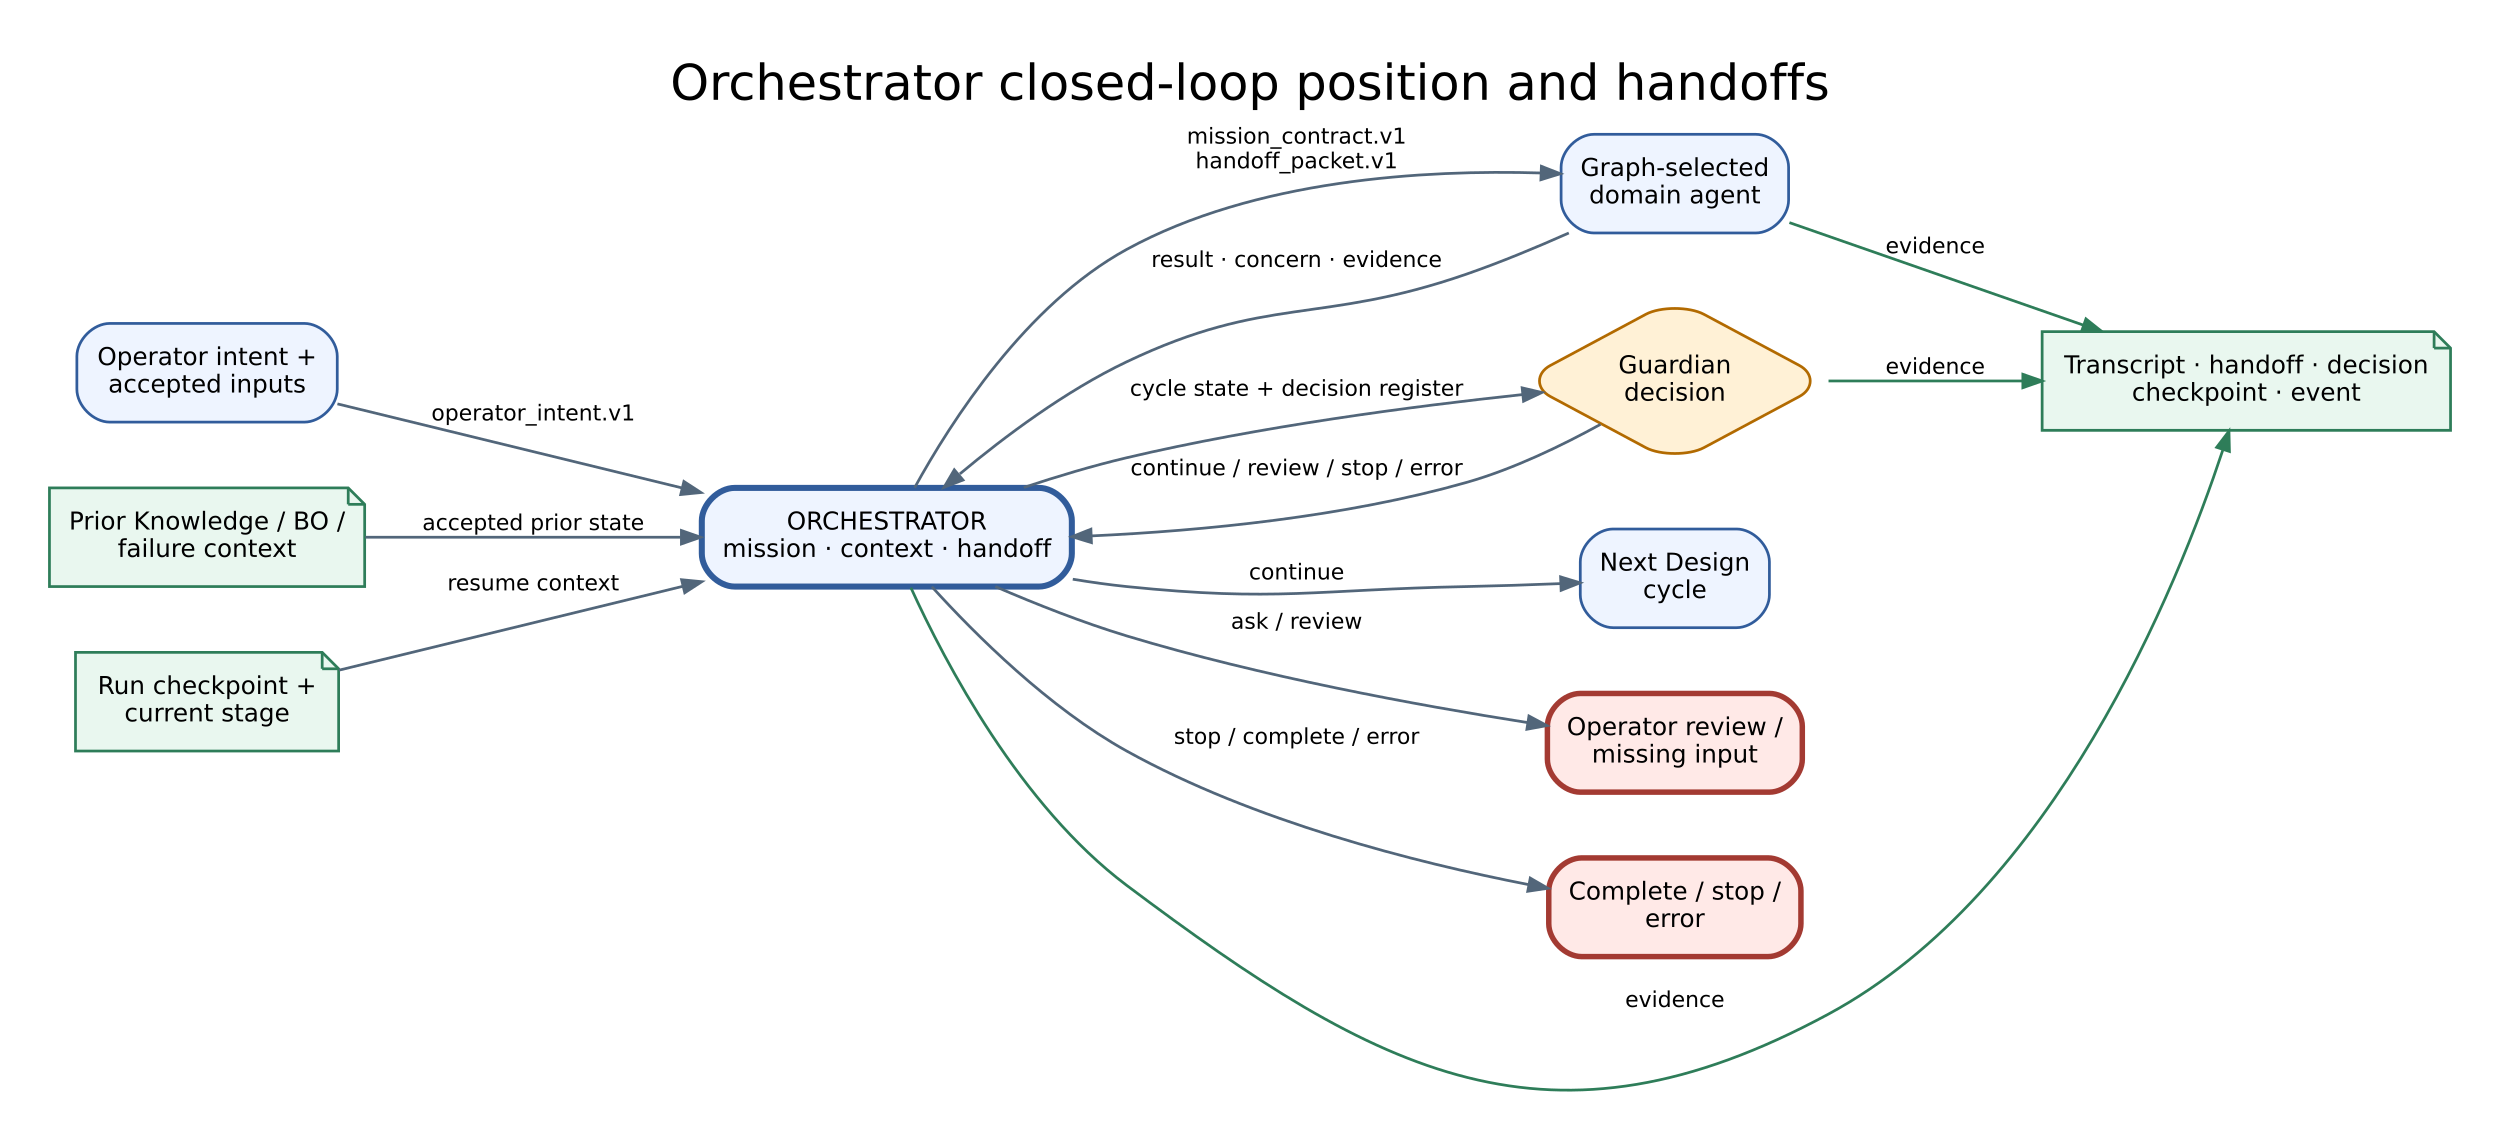
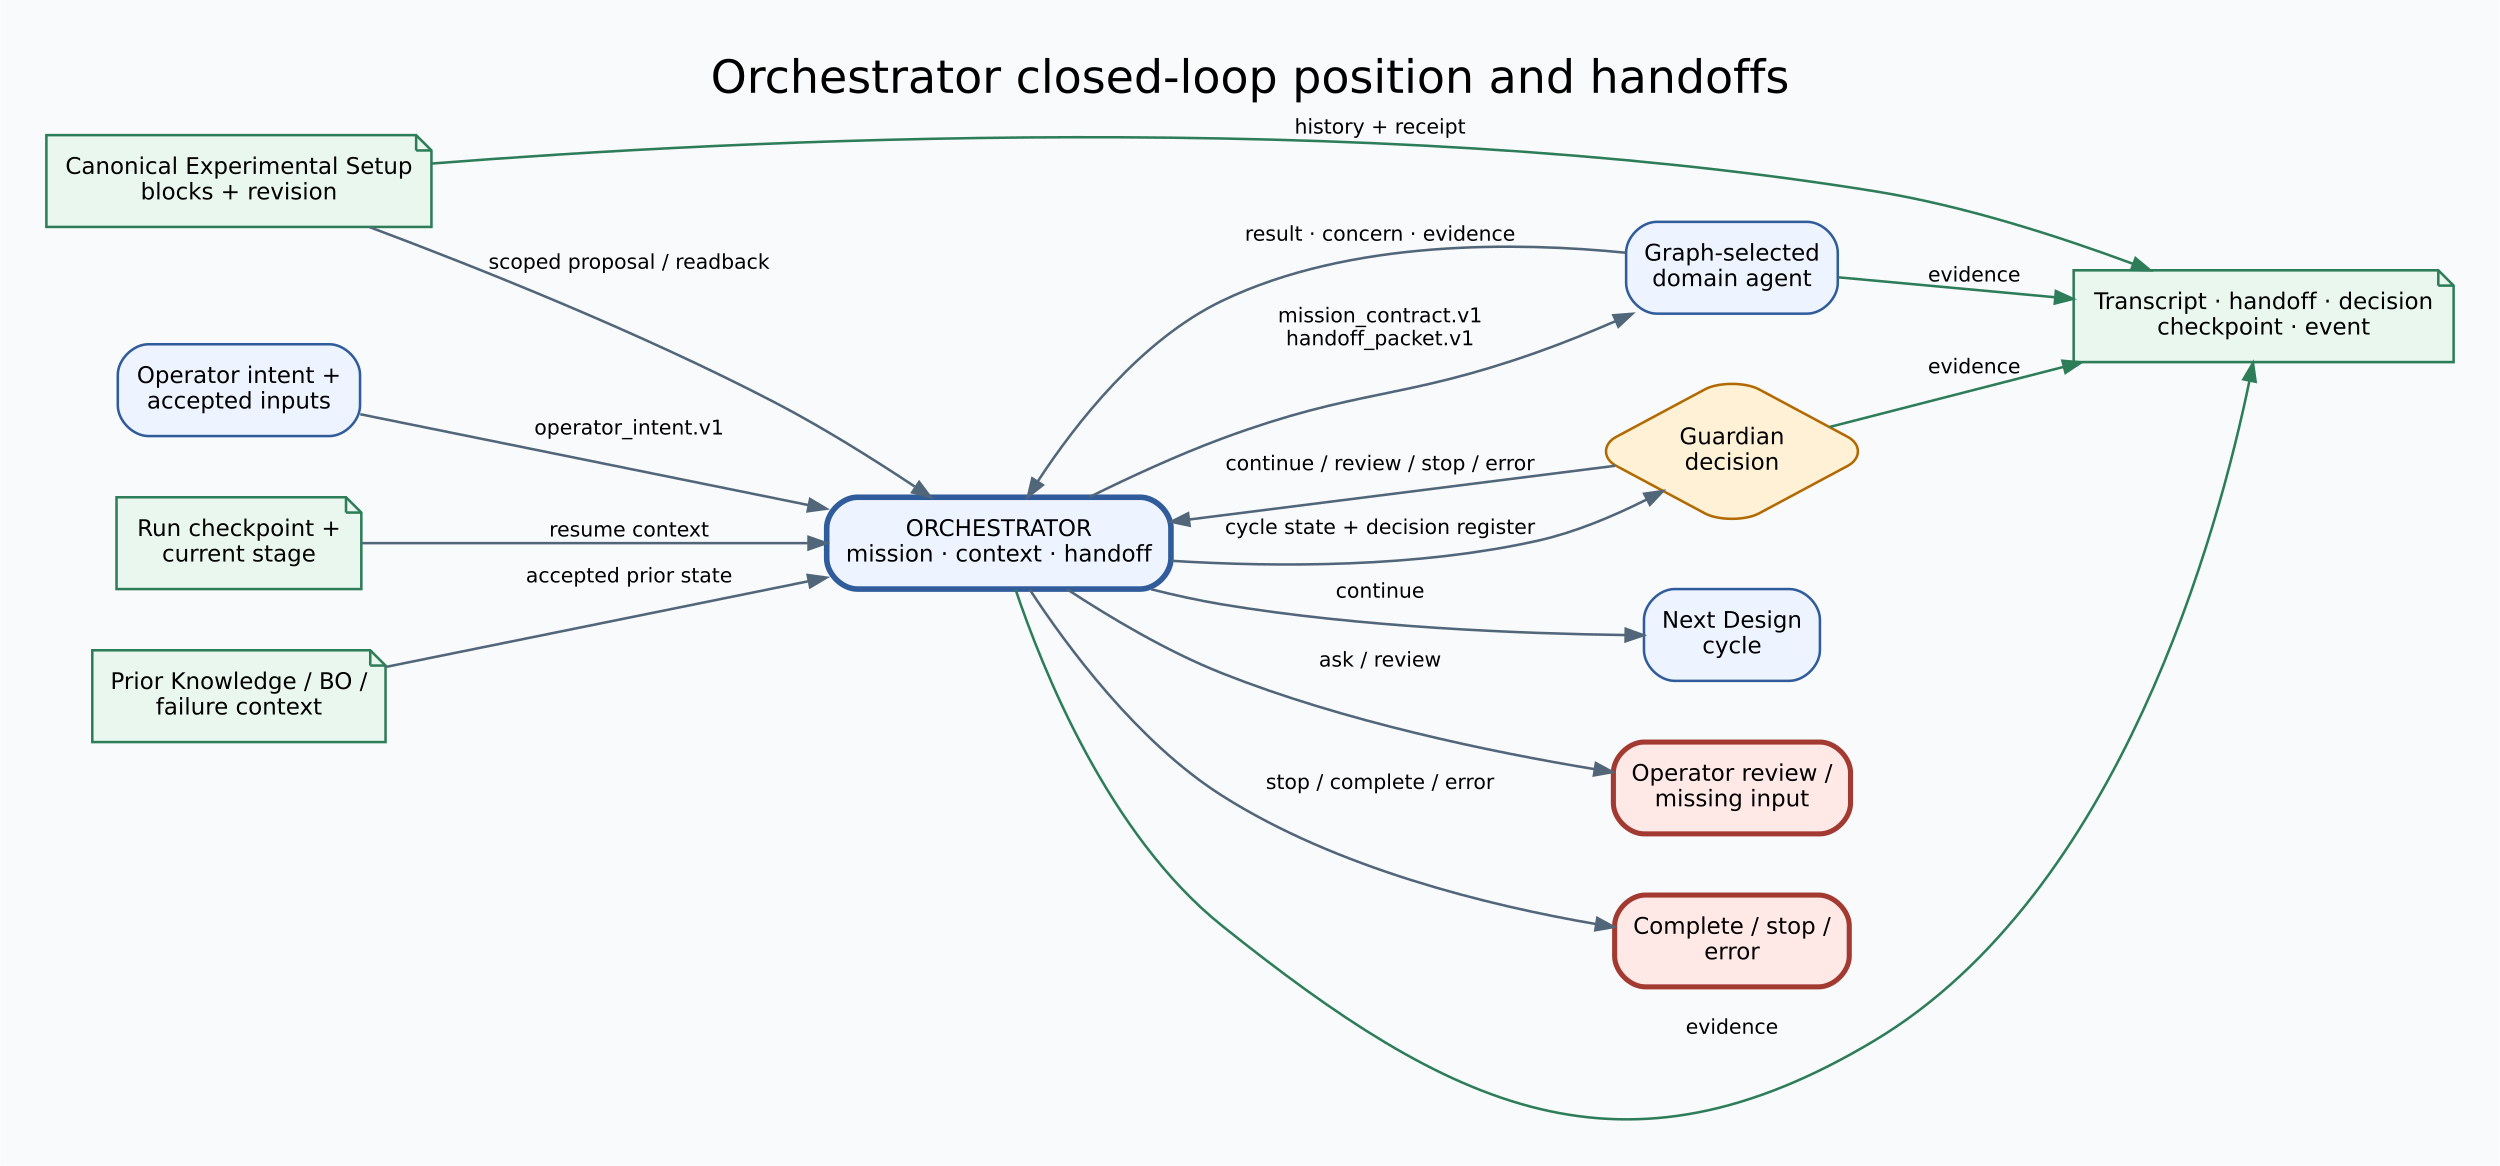
- <svg xmlns="http://www.w3.org/2000/svg" width="912pt" height="416pt" viewBox="0.00 0.00 912.00 416.04">
-   <g id="graph0" class="graph" transform="scale(1 1) rotate(0) translate(18 398.04)">
-     <text text-anchor="middle" x="438" y="-361.64" font-family="DejaVu Sans" font-size="18.00">Orchestrator closed-loop position and handoffs</text>
+ <svg xmlns="http://www.w3.org/2000/svg" width="980pt" height="457pt" viewBox="0.00 0.00 980.00 457.18">
+   <g id="graph0" class="graph" transform="scale(1 1) rotate(0) translate(18 439.18)">
+     <polygon fill="#f8fafc" stroke="transparent" points="-18,18 -18,-439.18 962,-439.18 962,18 -18,18" />
+     <text text-anchor="middle" x="472" y="-402.78" font-family="DejaVu Sans" font-size="18.00">Orchestrator closed-loop position and handoffs</text>
    <g id="node1" class="node">
-       <path fill="#eef4ff" stroke="#315c9b" d="M93,-280.04C93,-280.04 22,-280.04 22,-280.04 16,-280.04 10,-274.04 10,-268.04 10,-268.04 10,-256.04 10,-256.04 10,-250.04 16,-244.04 22,-244.04 22,-244.04 93,-244.04 93,-244.04 99,-244.04 105,-250.04 105,-256.04 105,-256.04 105,-268.04 105,-268.04 105,-274.04 99,-280.04 93,-280.04" />
-       <text text-anchor="middle" x="57.5" y="-264.84" font-family="DejaVu Sans" font-size="9.00">Operator intent +</text>
-       <text text-anchor="middle" x="57.5" y="-254.84" font-family="DejaVu Sans" font-size="9.00">accepted inputs</text>
+       <path fill="#eef4ff" stroke="#315c9b" d="M111,-304.18C111,-304.18 40,-304.18 40,-304.18 34,-304.18 28,-298.18 28,-292.18 28,-292.18 28,-280.18 28,-280.18 28,-274.18 34,-268.18 40,-268.18 40,-268.18 111,-268.18 111,-268.18 117,-268.18 123,-274.18 123,-280.18 123,-280.18 123,-292.18 123,-292.18 123,-298.18 117,-304.18 111,-304.18" />
+       <text text-anchor="middle" x="75.5" y="-288.98" font-family="DejaVu Sans" font-size="9.00">Operator intent +</text>
+       <text text-anchor="middle" x="75.5" y="-278.98" font-family="DejaVu Sans" font-size="9.00">accepted inputs</text>
+     </g>
+     <g id="node5" class="node">
+       <path fill="#eef4ff" stroke="#315c9b" stroke-width="2.2" d="M429,-244.18C429,-244.18 318,-244.18 318,-244.18 312,-244.18 306,-238.18 306,-232.18 306,-232.18 306,-220.18 306,-220.18 306,-214.18 312,-208.18 318,-208.18 318,-208.18 429,-208.18 429,-208.18 435,-208.18 441,-214.18 441,-220.18 441,-220.18 441,-232.18 441,-232.18 441,-238.18 435,-244.18 429,-244.18" />
+       <text text-anchor="middle" x="373.5" y="-228.98" font-family="DejaVu Sans" font-size="9.00">ORCHESTRATOR</text>
+       <text text-anchor="middle" x="373.5" y="-218.98" font-family="DejaVu Sans" font-size="9.00">mission · context · handoff</text>
+     </g>
+     <g id="edge1" class="edge">
+       <path fill="none" stroke="#52667a" d="M123.08,-276.73C170.23,-267.18 243.84,-252.25 298.9,-241.1" />
+       <polygon fill="#52667a" stroke="#52667a" points="299.48,-243.48 305.85,-239.68 298.51,-238.67 299.48,-243.48" />
+       <text text-anchor="middle" x="228.5" y="-268.78" font-family="DejaVu Sans" font-size="8.00">operator_intent.v1</text>
+     </g>
+     <g id="node2" class="node">
+       <polygon fill="#e9f7ef" stroke="#2e7d59" points="145,-386.18 0,-386.18 0,-350.18 151,-350.18 151,-380.18 145,-386.18" />
+       <polyline fill="none" stroke="#2e7d59" points="145,-386.18 145,-380.18 " />
+       <polyline fill="none" stroke="#2e7d59" points="151,-380.18 145,-380.18 " />
+       <text text-anchor="middle" x="75.5" y="-370.98" font-family="DejaVu Sans" font-size="9.00">Canonical Experimental Setup</text>
+       <text text-anchor="middle" x="75.5" y="-360.98" font-family="DejaVu Sans" font-size="9.00">blocks + revision</text>
+     </g>
+     <g id="edge2" class="edge">
+       <path fill="none" stroke="#52667a" d="M126.7,-350.13C169.84,-333.97 233.25,-308.64 286,-281.18 304.67,-271.45 324.56,-258.97 340.55,-248.36" />
+       <polygon fill="#52667a" stroke="#52667a" points="342.25,-250.17 346.7,-244.24 339.52,-246.1 342.25,-250.17" />
+       <text text-anchor="middle" x="228.5" y="-333.78" font-family="DejaVu Sans" font-size="8.00">scoped proposal / readback</text>
+     </g>
+     <g id="node11" class="node">
+       <polygon fill="#e9f7ef" stroke="#2e7d59" points="938,-333.18 795,-333.18 795,-297.18 944,-297.18 944,-327.18 938,-333.18" />
+       <polyline fill="none" stroke="#2e7d59" points="938,-333.18 938,-327.18 " />
+       <polyline fill="none" stroke="#2e7d59" points="944,-327.18 938,-327.18 " />
+       <text text-anchor="middle" x="869.5" y="-317.98" font-family="DejaVu Sans" font-size="9.00">Transcript · handoff · decision</text>
+       <text text-anchor="middle" x="869.5" y="-307.98" font-family="DejaVu Sans" font-size="9.00">checkpoint · event</text>
+     </g>
+     <g id="edge13" class="edge">
+       <path fill="none" stroke="#2e7d59" d="M151.08,-375.04C271.17,-384.46 514.44,-396.77 717,-364.18 751.62,-358.61 789.12,-346.53 818.15,-335.76" />
+       <polygon fill="#2e7d59" stroke="#2e7d59" points="819.27,-337.95 824.96,-333.2 817.55,-333.37 819.27,-337.95" />
+       <text text-anchor="middle" x="523" y="-386.78" font-family="DejaVu Sans" font-size="8.00">history + receipt</text>
+     </g>
+     <g id="node3" class="node">
+       <polygon fill="#e9f7ef" stroke="#2e7d59" points="127,-184.18 18,-184.18 18,-148.18 133,-148.18 133,-178.18 127,-184.18" />
+       <polyline fill="none" stroke="#2e7d59" points="127,-184.18 127,-178.18 " />
+       <polyline fill="none" stroke="#2e7d59" points="133,-178.18 127,-178.18 " />
+       <text text-anchor="middle" x="75.5" y="-168.98" font-family="DejaVu Sans" font-size="9.00">Prior Knowledge / BO /</text>
+       <text text-anchor="middle" x="75.5" y="-158.98" font-family="DejaVu Sans" font-size="9.00">failure context</text>
+     </g>
+     <g id="edge3" class="edge">
+       <path fill="none" stroke="#52667a" d="M133.22,-177.67C180.28,-187.21 247.53,-200.84 298.76,-211.23" />
+       <polygon fill="#52667a" stroke="#52667a" points="298.53,-213.68 305.88,-212.67 299.51,-208.88 298.53,-213.68" />
+       <text text-anchor="middle" x="228.5" y="-210.78" font-family="DejaVu Sans" font-size="8.00">accepted prior state</text>
    </g>
    <g id="node4" class="node">
-       <path fill="#eef4ff" stroke="#315c9b" stroke-width="2.2" d="M361,-220.04C361,-220.04 250,-220.04 250,-220.04 244,-220.04 238,-214.04 238,-208.04 238,-208.04 238,-196.04 238,-196.04 238,-190.04 244,-184.04 250,-184.04 250,-184.04 361,-184.04 361,-184.04 367,-184.04 373,-190.04 373,-196.04 373,-196.04 373,-208.04 373,-208.04 373,-214.04 367,-220.04 361,-220.04" />
-       <text text-anchor="middle" x="305.5" y="-204.84" font-family="DejaVu Sans" font-size="9.00">ORCHESTRATOR</text>
-       <text text-anchor="middle" x="305.5" y="-194.84" font-family="DejaVu Sans" font-size="9.00">mission · context · handoff</text>
-     </g>
-     <g id="edge1" class="edge">
-       <path fill="none" stroke="#52667a" d="M105.06,-250.69C140.48,-242.05 189.91,-229.99 230.7,-220.04" />
-       <polygon fill="#52667a" stroke="#52667a" points="231.47,-222.38 237.69,-218.34 230.31,-217.62 231.47,-222.38" />
-       <text text-anchor="middle" x="176.5" y="-244.64" font-family="DejaVu Sans" font-size="8.00">operator_intent.v1</text>
-     </g>
-     <g id="node2" class="node">
-       <polygon fill="#e9f7ef" stroke="#2e7d59" points="109,-220.04 0,-220.04 0,-184.04 115,-184.04 115,-214.04 109,-220.04" />
-       <polyline fill="none" stroke="#2e7d59" points="109,-220.04 109,-214.04 " />
-       <polyline fill="none" stroke="#2e7d59" points="115,-214.04 109,-214.04 " />
-       <text text-anchor="middle" x="57.5" y="-204.84" font-family="DejaVu Sans" font-size="9.00">Prior Knowledge / BO /</text>
-       <text text-anchor="middle" x="57.5" y="-194.84" font-family="DejaVu Sans" font-size="9.00">failure context</text>
-     </g>
-     <g id="edge2" class="edge">
-       <path fill="none" stroke="#52667a" d="M115.25,-202.04C149.43,-202.04 193.35,-202.04 230.28,-202.04" />
-       <polygon fill="#52667a" stroke="#52667a" points="230.56,-204.49 237.56,-202.04 230.56,-199.59 230.56,-204.49" />
-       <text text-anchor="middle" x="176.5" y="-204.64" font-family="DejaVu Sans" font-size="8.00">accepted prior state</text>
-     </g>
-     <g id="node3" class="node">
-       <polygon fill="#e9f7ef" stroke="#2e7d59" points="99.5,-160.04 9.5,-160.04 9.5,-124.04 105.5,-124.04 105.5,-154.04 99.5,-160.04" />
-       <polyline fill="none" stroke="#2e7d59" points="99.5,-160.04 99.5,-154.04 " />
-       <polyline fill="none" stroke="#2e7d59" points="105.5,-154.04 99.5,-154.04 " />
-       <text text-anchor="middle" x="57.5" y="-144.84" font-family="DejaVu Sans" font-size="9.00">Run checkpoint +</text>
-       <text text-anchor="middle" x="57.5" y="-134.84" font-family="DejaVu Sans" font-size="9.00">current stage</text>
-     </g>
-     <g id="edge3" class="edge">
-       <path fill="none" stroke="#52667a" d="M105.64,-153.54C141.12,-162.19 190.41,-174.22 231.04,-184.13" />
-       <polygon fill="#52667a" stroke="#52667a" points="230.62,-186.54 238,-185.82 231.78,-181.78 230.62,-186.54" />
-       <text text-anchor="middle" x="176.5" y="-182.64" font-family="DejaVu Sans" font-size="8.00">resume context</text>
-     </g>
-     <g id="node5" class="node">
-       <path fill="#eef4ff" stroke="#315c9b" d="M622.5,-349.04C622.5,-349.04 563.5,-349.04 563.5,-349.04 557.5,-349.04 551.5,-343.04 551.5,-337.04 551.5,-337.04 551.5,-325.04 551.5,-325.04 551.5,-319.04 557.5,-313.04 563.5,-313.04 563.5,-313.04 622.5,-313.04 622.5,-313.04 628.5,-313.04 634.5,-319.04 634.5,-325.04 634.5,-325.04 634.5,-337.04 634.5,-337.04 634.5,-343.04 628.5,-349.04 622.5,-349.04" />
-       <text text-anchor="middle" x="593" y="-333.84" font-family="DejaVu Sans" font-size="9.00">Graph-selected</text>
-       <text text-anchor="middle" x="593" y="-323.84" font-family="DejaVu Sans" font-size="9.00">domain agent</text>
+       <polygon fill="#e9f7ef" stroke="#2e7d59" points="117.5,-244.18 27.5,-244.18 27.5,-208.18 123.5,-208.18 123.5,-238.18 117.5,-244.18" />
+       <polyline fill="none" stroke="#2e7d59" points="117.5,-244.18 117.5,-238.18 " />
+       <polyline fill="none" stroke="#2e7d59" points="123.5,-238.18 117.5,-238.18 " />
+       <text text-anchor="middle" x="75.5" y="-228.98" font-family="DejaVu Sans" font-size="9.00">Run checkpoint +</text>
+       <text text-anchor="middle" x="75.5" y="-218.98" font-family="DejaVu Sans" font-size="9.00">current stage</text>
    </g>
    <g id="edge4" class="edge">
-       <path fill="none" stroke="#52667a" d="M315.65,-220.13C329.02,-244.46 356.33,-286.97 393,-307.04 439.75,-332.63 501.78,-336.2 544.08,-334.93" />
-       <polygon fill="#52667a" stroke="#52667a" points="544.31,-337.37 551.21,-334.66 544.13,-332.47 544.31,-337.37" />
-       <text text-anchor="middle" x="455" y="-345.64" font-family="DejaVu Sans" font-size="8.00">mission_contract.v1</text>
-       <text text-anchor="middle" x="455" y="-336.64" font-family="DejaVu Sans" font-size="8.00">handoff_packet.v1</text>
+       <path fill="none" stroke="#52667a" d="M123.73,-226.18C170.83,-226.18 243.85,-226.18 298.62,-226.18" />
+       <polygon fill="#52667a" stroke="#52667a" points="298.88,-228.63 305.88,-226.18 298.88,-223.73 298.88,-228.63" />
+       <text text-anchor="middle" x="228.5" y="-228.78" font-family="DejaVu Sans" font-size="8.00">resume context</text>
    </g>
    <g id="node6" class="node">
-       <path fill="#fff1d6" stroke="#b26a00" d="M582.42,-283.38C582.42,-283.38 547.58,-264.71 547.58,-264.71 542.29,-261.88 542.29,-256.21 547.58,-253.38 547.58,-253.38 582.42,-234.71 582.42,-234.71 587.71,-231.88 598.29,-231.88 603.58,-234.71 603.58,-234.71 638.42,-253.38 638.42,-253.38 643.71,-256.21 643.71,-261.88 638.42,-264.71 638.42,-264.71 603.58,-283.38 603.58,-283.38 598.29,-286.21 587.71,-286.21 582.42,-283.38" />
-       <text text-anchor="middle" x="593" y="-261.84" font-family="DejaVu Sans" font-size="9.00">Guardian</text>
-       <text text-anchor="middle" x="593" y="-251.84" font-family="DejaVu Sans" font-size="9.00">decision</text>
+       <path fill="#eef4ff" stroke="#315c9b" d="M690.5,-352.18C690.5,-352.18 631.5,-352.18 631.5,-352.18 625.5,-352.18 619.5,-346.18 619.5,-340.18 619.5,-340.18 619.5,-328.18 619.5,-328.18 619.5,-322.18 625.5,-316.18 631.5,-316.18 631.5,-316.18 690.5,-316.18 690.5,-316.18 696.5,-316.18 702.5,-322.18 702.5,-328.18 702.5,-328.18 702.5,-340.18 702.5,-340.18 702.5,-346.18 696.5,-352.18 690.5,-352.18" />
+       <text text-anchor="middle" x="661" y="-336.98" font-family="DejaVu Sans" font-size="9.00">Graph-selected</text>
+       <text text-anchor="middle" x="661" y="-326.98" font-family="DejaVu Sans" font-size="9.00">domain agent</text>
+     </g>
+     <g id="edge5" class="edge">
+       <path fill="none" stroke="#52667a" d="M409.25,-244.36C424.81,-252.05 443.55,-260.7 461,-267.18 514.58,-287.04 531.15,-282.06 585,-301.18 595.01,-304.73 605.56,-309.01 615.48,-313.3" />
+       <polygon fill="#52667a" stroke="#52667a" points="614.5,-315.55 621.9,-316.12 616.47,-311.06 614.5,-315.55" />
+       <text text-anchor="middle" x="523" y="-312.78" font-family="DejaVu Sans" font-size="8.00">mission_contract.v1</text>
+       <text text-anchor="middle" x="523" y="-303.78" font-family="DejaVu Sans" font-size="8.00">handoff_packet.v1</text>
+     </g>
+     <g id="node7" class="node">
+       <path fill="#fff1d6" stroke="#b26a00" d="M650.42,-286.51C650.42,-286.51 615.58,-267.84 615.58,-267.84 610.29,-265.01 610.29,-259.34 615.58,-256.51 615.58,-256.51 650.42,-237.84 650.42,-237.84 655.71,-235.01 666.29,-235.01 671.58,-237.84 671.58,-237.84 706.42,-256.51 706.42,-256.51 711.71,-259.34 711.71,-265.01 706.42,-267.84 706.42,-267.84 671.58,-286.51 671.58,-286.51 666.29,-289.34 655.71,-289.34 650.42,-286.51" />
+       <text text-anchor="middle" x="661" y="-264.98" font-family="DejaVu Sans" font-size="9.00">Guardian</text>
+       <text text-anchor="middle" x="661" y="-254.98" font-family="DejaVu Sans" font-size="9.00">decision</text>
+     </g>
+     <g id="edge7" class="edge">
+       <path fill="none" stroke="#52667a" d="M441.21,-219.25C483.02,-216.68 537.75,-216.58 585,-227.18 599.57,-230.44 614.66,-236.82 627.46,-243.25" />
+       <polygon fill="#52667a" stroke="#52667a" points="626.58,-245.56 633.92,-246.6 628.84,-241.21 626.58,-245.56" />
+       <text text-anchor="middle" x="523" y="-229.78" font-family="DejaVu Sans" font-size="8.00">cycle state + decision register</text>
+     </g>
+     <g id="node8" class="node">
+       <path fill="#eef4ff" stroke="#315c9b" d="M683.5,-208.18C683.5,-208.18 638.5,-208.18 638.5,-208.18 632.5,-208.18 626.5,-202.18 626.5,-196.18 626.5,-196.18 626.5,-184.18 626.5,-184.18 626.5,-178.18 632.5,-172.18 638.5,-172.18 638.5,-172.18 683.5,-172.18 683.5,-172.18 689.5,-172.18 695.5,-178.18 695.5,-184.18 695.5,-184.18 695.5,-196.18 695.5,-196.18 695.5,-202.18 689.5,-208.18 683.5,-208.18" />
+       <text text-anchor="middle" x="661" y="-192.98" font-family="DejaVu Sans" font-size="9.00">Next Design</text>
+       <text text-anchor="middle" x="661" y="-182.98" font-family="DejaVu Sans" font-size="9.00">cycle</text>
+     </g>
+     <g id="edge9" class="edge">
+       <path fill="none" stroke="#52667a" d="M433.22,-208.1C442.45,-205.78 451.93,-203.69 461,-202.18 515.27,-193.12 578.87,-190.68 619.29,-190.14" />
+       <polygon fill="#52667a" stroke="#52667a" points="619.34,-192.59 626.31,-190.06 619.28,-187.69 619.34,-192.59" />
+       <text text-anchor="middle" x="523" y="-204.78" font-family="DejaVu Sans" font-size="8.00">continue</text>
+     </g>
+     <g id="node9" class="node">
+       <path fill="#ffe9e7" stroke="#a33a32" stroke-width="2" d="M695.5,-148.18C695.5,-148.18 626.5,-148.18 626.5,-148.18 620.5,-148.18 614.5,-142.18 614.5,-136.18 614.5,-136.18 614.5,-124.18 614.5,-124.18 614.5,-118.18 620.5,-112.18 626.5,-112.18 626.5,-112.18 695.5,-112.18 695.5,-112.18 701.5,-112.18 707.5,-118.18 707.5,-124.18 707.5,-124.18 707.5,-136.18 707.5,-136.18 707.5,-142.18 701.5,-148.18 695.5,-148.18" />
+       <text text-anchor="middle" x="661" y="-132.98" font-family="DejaVu Sans" font-size="9.00">Operator review /</text>
+       <text text-anchor="middle" x="661" y="-122.98" font-family="DejaVu Sans" font-size="9.00">missing input</text>
+     </g>
+     <g id="edge10" class="edge">
+       <path fill="none" stroke="#52667a" d="M400.29,-208.09C416.94,-197.15 439.45,-183.72 461,-175.18 508.78,-156.23 566.33,-144.3 607.22,-137.53" />
+       <polygon fill="#52667a" stroke="#52667a" points="607.63,-139.94 614.15,-136.4 606.85,-135.1 607.63,-139.94" />
+       <text text-anchor="middle" x="523" y="-177.78" font-family="DejaVu Sans" font-size="8.00">ask / review</text>
+     </g>
+     <g id="node10" class="node">
+       <path fill="#ffe9e7" stroke="#a33a32" stroke-width="2" d="M695,-88.18C695,-88.18 627,-88.18 627,-88.18 621,-88.18 615,-82.18 615,-76.18 615,-76.18 615,-64.18 615,-64.18 615,-58.18 621,-52.18 627,-52.18 627,-52.18 695,-52.18 695,-52.18 701,-52.18 707,-58.18 707,-64.18 707,-64.18 707,-76.18 707,-76.18 707,-82.18 701,-88.18 695,-88.18" />
+       <text text-anchor="middle" x="661" y="-72.98" font-family="DejaVu Sans" font-size="9.00">Complete / stop /</text>
+       <text text-anchor="middle" x="661" y="-62.98" font-family="DejaVu Sans" font-size="9.00">error</text>
+     </g>
+     <g id="edge11" class="edge">
+       <path fill="none" stroke="#52667a" d="M385.62,-207.99C400.21,-185.68 427.86,-148.22 461,-127.18 505.88,-98.67 565.35,-84.08 607.55,-76.83" />
+       <polygon fill="#52667a" stroke="#52667a" points="608.19,-79.21 614.7,-75.65 607.39,-74.38 608.19,-79.21" />
+       <text text-anchor="middle" x="523" y="-129.78" font-family="DejaVu Sans" font-size="8.00">stop / complete / error</text>
+     </g>
+     <g id="edge12" class="edge">
+       <path fill="none" stroke="#2e7d59" d="M380.06,-208.03C390.64,-176.53 416.65,-111.69 461,-76.18 551.17,-3.96 617.94,28.26 717,-31.18 813.5,-89.07 851.93,-231.63 863.93,-289.82" />
+       <polygon fill="#2e7d59" stroke="#2e7d59" points="861.56,-290.43 865.33,-296.81 866.36,-289.47 861.56,-290.43" />
+       <text text-anchor="middle" x="661" y="-33.78" font-family="DejaVu Sans" font-size="8.00">evidence</text>
    </g>
    <g id="edge6" class="edge">
-       <path fill="none" stroke="#52667a" d="M355.45,-220.19C367.6,-224.21 380.67,-228.13 393,-231.04 441.21,-242.41 497.15,-249.79 537.42,-254.09" />
-       <polygon fill="#52667a" stroke="#52667a" points="537.29,-256.54 544.5,-254.84 537.8,-251.67 537.29,-256.54" />
-       <text text-anchor="middle" x="455" y="-253.64" font-family="DejaVu Sans" font-size="8.00">cycle state + decision register</text>
+       <path fill="none" stroke="#52667a" d="M619.26,-340.08C577.39,-344.26 511.38,-345.43 461,-321.18 429.22,-305.87 403.7,-273.23 388.83,-250.5" />
+       <polygon fill="#52667a" stroke="#52667a" points="390.75,-248.96 384.92,-244.38 386.62,-251.6 390.75,-248.96" />
+       <text text-anchor="middle" x="523" y="-344.78" font-family="DejaVu Sans" font-size="8.00">result · concern · evidence</text>
    </g>
-     <g id="node7" class="node">
-       <path fill="#eef4ff" stroke="#315c9b" d="M615.5,-205.04C615.5,-205.04 570.5,-205.04 570.5,-205.04 564.5,-205.04 558.5,-199.04 558.5,-193.04 558.5,-193.04 558.5,-181.04 558.5,-181.04 558.5,-175.04 564.5,-169.04 570.5,-169.04 570.5,-169.04 615.5,-169.04 615.5,-169.04 621.5,-169.04 627.5,-175.04 627.5,-181.04 627.5,-181.04 627.5,-193.04 627.5,-193.04 627.5,-199.04 621.5,-205.04 615.5,-205.04" />
-       <text text-anchor="middle" x="593" y="-189.84" font-family="DejaVu Sans" font-size="9.00">Next Design</text>
-       <text text-anchor="middle" x="593" y="-179.84" font-family="DejaVu Sans" font-size="9.00">cycle</text>
+     <g id="edge14" class="edge">
+       <path fill="none" stroke="#2e7d59" d="M702.8,-330.42C726.96,-328.2 758.43,-325.3 787.45,-322.63" />
+       <polygon fill="#2e7d59" stroke="#2e7d59" points="788.02,-325.04 794.77,-321.96 787.58,-320.16 788.02,-325.04" />
+       <text text-anchor="middle" x="756" y="-328.78" font-family="DejaVu Sans" font-size="8.00">evidence</text>
    </g>
    <g id="edge8" class="edge">
-       <path fill="none" stroke="#52667a" d="M373.34,-186.72C379.96,-185.63 386.59,-184.7 393,-184.04 447.82,-178.4 461.9,-182.94 517,-184.04 528.12,-184.27 540.15,-184.67 551.26,-185.12" />
-       <polygon fill="#52667a" stroke="#52667a" points="551.31,-187.57 558.41,-185.41 551.51,-182.68 551.31,-187.57" />
-       <text text-anchor="middle" x="455" y="-186.64" font-family="DejaVu Sans" font-size="8.00">continue</text>
+       <path fill="none" stroke="#52667a" d="M615.15,-256.52C570.41,-250.88 500.92,-242.12 448.09,-235.45" />
+       <polygon fill="#52667a" stroke="#52667a" points="448.33,-233.02 441.08,-234.57 447.72,-237.88 448.33,-233.02" />
+       <text text-anchor="middle" x="523" y="-254.78" font-family="DejaVu Sans" font-size="8.00">continue / review / stop / error</text>
    </g>
-     <g id="node8" class="node">
-       <path fill="#ffe9e7" stroke="#a33a32" stroke-width="2" d="M627.5,-145.04C627.5,-145.04 558.5,-145.04 558.5,-145.04 552.5,-145.04 546.5,-139.04 546.5,-133.04 546.5,-133.04 546.5,-121.04 546.5,-121.04 546.5,-115.04 552.5,-109.04 558.5,-109.04 558.5,-109.04 627.5,-109.04 627.5,-109.04 633.5,-109.04 639.5,-115.04 639.5,-121.04 639.5,-121.04 639.5,-133.04 639.5,-133.04 639.5,-139.04 633.5,-145.04 627.5,-145.04" />
-       <text text-anchor="middle" x="593" y="-129.84" font-family="DejaVu Sans" font-size="9.00">Operator review /</text>
-       <text text-anchor="middle" x="593" y="-119.84" font-family="DejaVu Sans" font-size="9.00">missing input</text>
-     </g>
-     <g id="edge9" class="edge">
-       <path fill="none" stroke="#52667a" d="M345.08,-184.04C359.83,-177.67 376.96,-170.9 393,-166.04 441.63,-151.32 498.69,-140.8 539.2,-134.43" />
-       <polygon fill="#52667a" stroke="#52667a" points="539.77,-136.82 546.32,-133.32 539.02,-131.98 539.77,-136.82" />
-       <text text-anchor="middle" x="455" y="-168.64" font-family="DejaVu Sans" font-size="8.00">ask / review</text>
-     </g>
-     <g id="node9" class="node">
-       <path fill="#ffe9e7" stroke="#a33a32" stroke-width="2" d="M627,-85.04C627,-85.04 559,-85.04 559,-85.04 553,-85.04 547,-79.04 547,-73.04 547,-73.04 547,-61.04 547,-61.04 547,-55.04 553,-49.04 559,-49.04 559,-49.04 627,-49.04 627,-49.04 633,-49.04 639,-55.04 639,-61.04 639,-61.04 639,-73.04 639,-73.04 639,-79.04 633,-85.04 627,-85.04" />
-       <text text-anchor="middle" x="593" y="-69.84" font-family="DejaVu Sans" font-size="9.00">Complete / stop /</text>
-       <text text-anchor="middle" x="593" y="-59.84" font-family="DejaVu Sans" font-size="9.00">error</text>
-     </g>
-     <g id="edge10" class="edge">
-       <path fill="none" stroke="#52667a" d="M321.93,-183.98C337.99,-166.28 364.71,-139.74 393,-124.04 439.2,-98.42 497.95,-83.43 539.61,-75.31" />
-       <polygon fill="#52667a" stroke="#52667a" points="540.25,-77.68 546.67,-73.97 539.33,-72.87 540.25,-77.68" />
-       <text text-anchor="middle" x="455" y="-126.64" font-family="DejaVu Sans" font-size="8.00">stop / complete / error</text>
-     </g>
-     <g id="node10" class="node">
-       <polygon fill="#e9f7ef" stroke="#2e7d59" points="870,-277.04 727,-277.04 727,-241.04 876,-241.04 876,-271.04 870,-277.04" />
-       <polyline fill="none" stroke="#2e7d59" points="870,-277.04 870,-271.04 " />
-       <polyline fill="none" stroke="#2e7d59" points="876,-271.04 870,-271.04 " />
-       <text text-anchor="middle" x="801.5" y="-261.84" font-family="DejaVu Sans" font-size="9.00">Transcript · handoff · decision</text>
-       <text text-anchor="middle" x="801.5" y="-251.84" font-family="DejaVu Sans" font-size="9.00">checkpoint · event</text>
-     </g>
-     <g id="edge11" class="edge">
-       <path fill="none" stroke="#2e7d59" d="M314.27,-183.65C326.84,-156.09 354.18,-104.2 393,-75.04 485.5,-5.57 547.21,26.92 649,-28.04 731.45,-72.57 776.3,-183.7 792.91,-233.82" />
-       <polygon fill="#2e7d59" stroke="#2e7d59" points="790.67,-234.85 795.16,-240.75 795.33,-233.34 790.67,-234.85" />
-       <text text-anchor="middle" x="593" y="-30.64" font-family="DejaVu Sans" font-size="8.00">evidence</text>
-     </g>
-     <g id="edge5" class="edge">
-       <path fill="none" stroke="#52667a" d="M554.32,-313.04C542.53,-307.79 529.37,-302.33 517,-298.04 463.22,-279.41 444.38,-290.53 393,-266.04 370.77,-255.45 348.5,-238.8 332.13,-225.13" />
-       <polygon fill="#52667a" stroke="#52667a" points="333.29,-222.91 326.37,-220.25 330.12,-226.65 333.29,-222.91" />
-       <text text-anchor="middle" x="455" y="-300.64" font-family="DejaVu Sans" font-size="8.00">result · concern · evidence</text>
-     </g>
-     <g id="edge12" class="edge">
-       <path fill="none" stroke="#2e7d59" d="M634.8,-316.82C665.43,-306.14 707.81,-291.36 742.05,-279.42" />
-       <polygon fill="#2e7d59" stroke="#2e7d59" points="742.98,-281.7 748.78,-277.08 741.36,-277.07 742.98,-281.7" />
-       <text text-anchor="middle" x="688" y="-305.64" font-family="DejaVu Sans" font-size="8.00">evidence</text>
-     </g>
-     <g id="edge7" class="edge">
-       <path fill="none" stroke="#52667a" d="M565.87,-243.22C551.87,-235.51 534.04,-226.88 517,-222.04 472.6,-209.44 421.04,-204.4 380.06,-202.52" />
-       <polygon fill="#52667a" stroke="#52667a" points="380.15,-200.07 373.06,-202.23 379.95,-204.97 380.15,-200.07" />
-       <text text-anchor="middle" x="455" y="-224.64" font-family="DejaVu Sans" font-size="8.00">continue / review / stop / error</text>
-     </g>
-     <g id="edge13" class="edge">
-       <path fill="none" stroke="#2e7d59" d="M649.07,-259.04C670.72,-259.04 696.02,-259.04 719.67,-259.04" />
-       <polygon fill="#2e7d59" stroke="#2e7d59" points="719.96,-261.49 726.96,-259.04 719.96,-256.59 719.96,-261.49" />
-       <text text-anchor="middle" x="688" y="-261.64" font-family="DejaVu Sans" font-size="8.00">evidence</text>
+     <g id="edge15" class="edge">
+       <path fill="none" stroke="#2e7d59" d="M699.4,-271.77C724.9,-278.32 759.6,-287.22 790.93,-295.27" />
+       <polygon fill="#2e7d59" stroke="#2e7d59" points="790.58,-297.71 797.97,-297.07 791.8,-292.96 790.58,-297.71" />
+       <text text-anchor="middle" x="756" y="-292.78" font-family="DejaVu Sans" font-size="8.00">evidence</text>
    </g>
  </g>
</svg>
